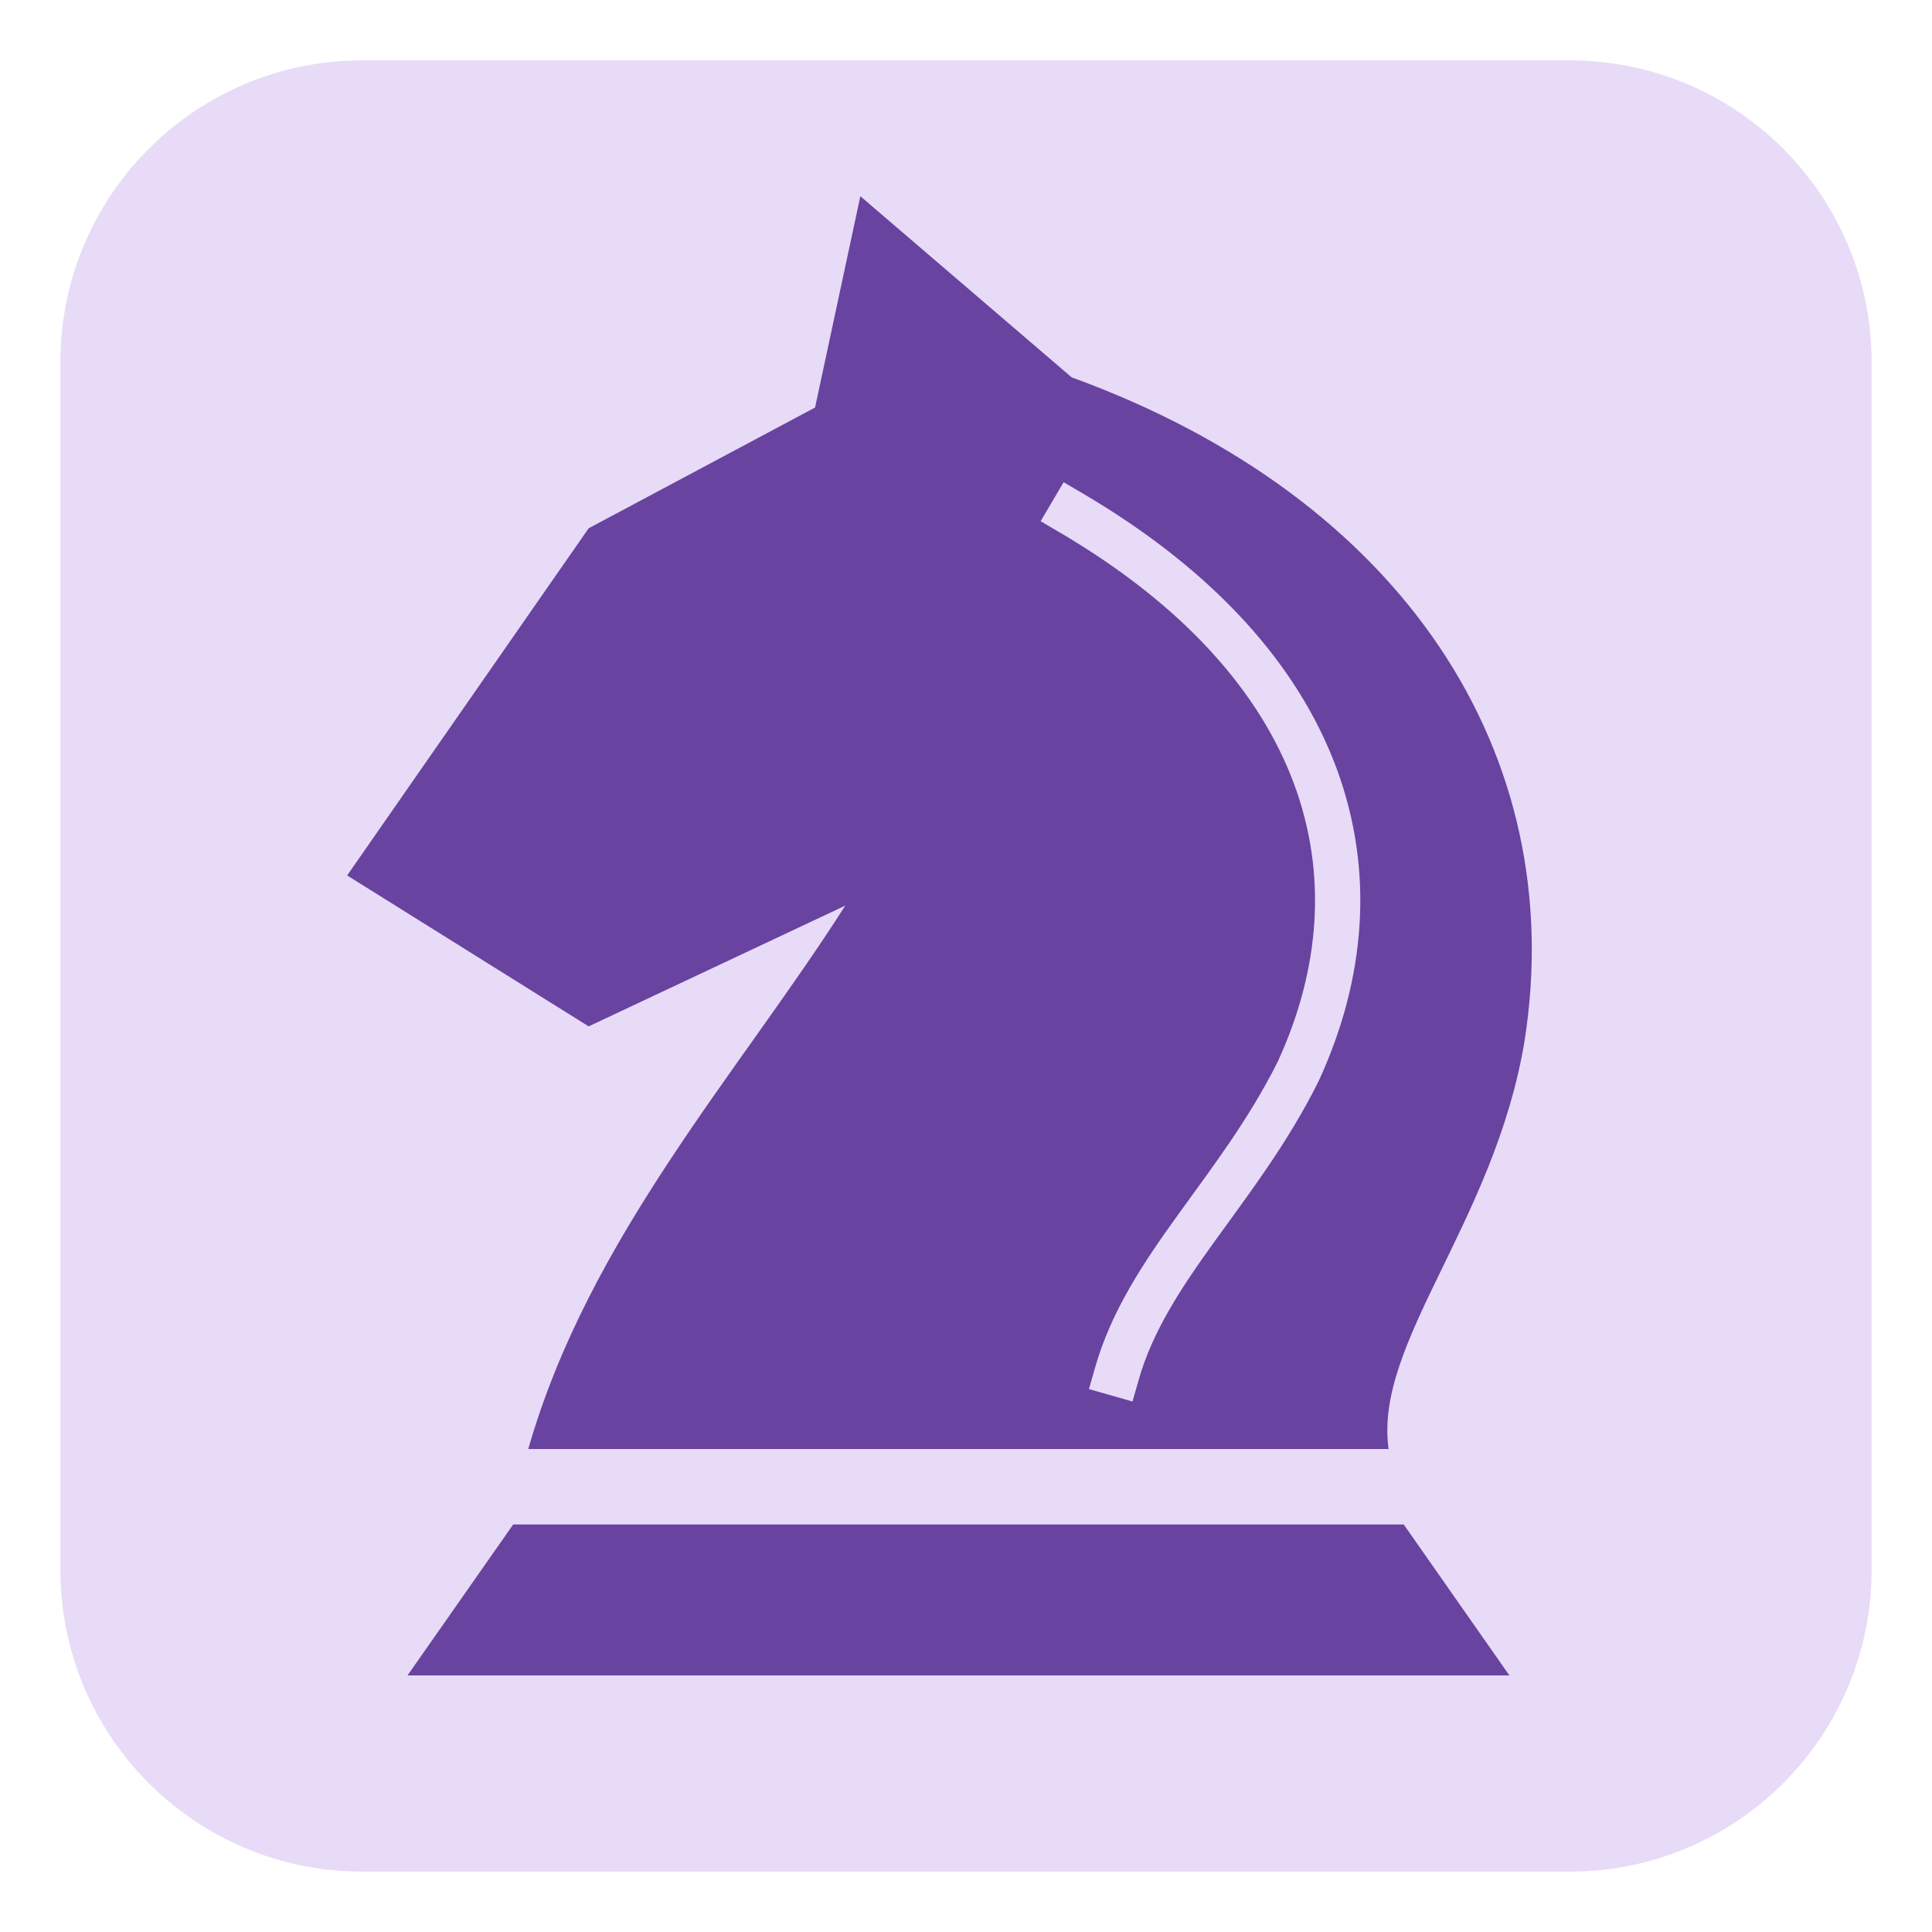
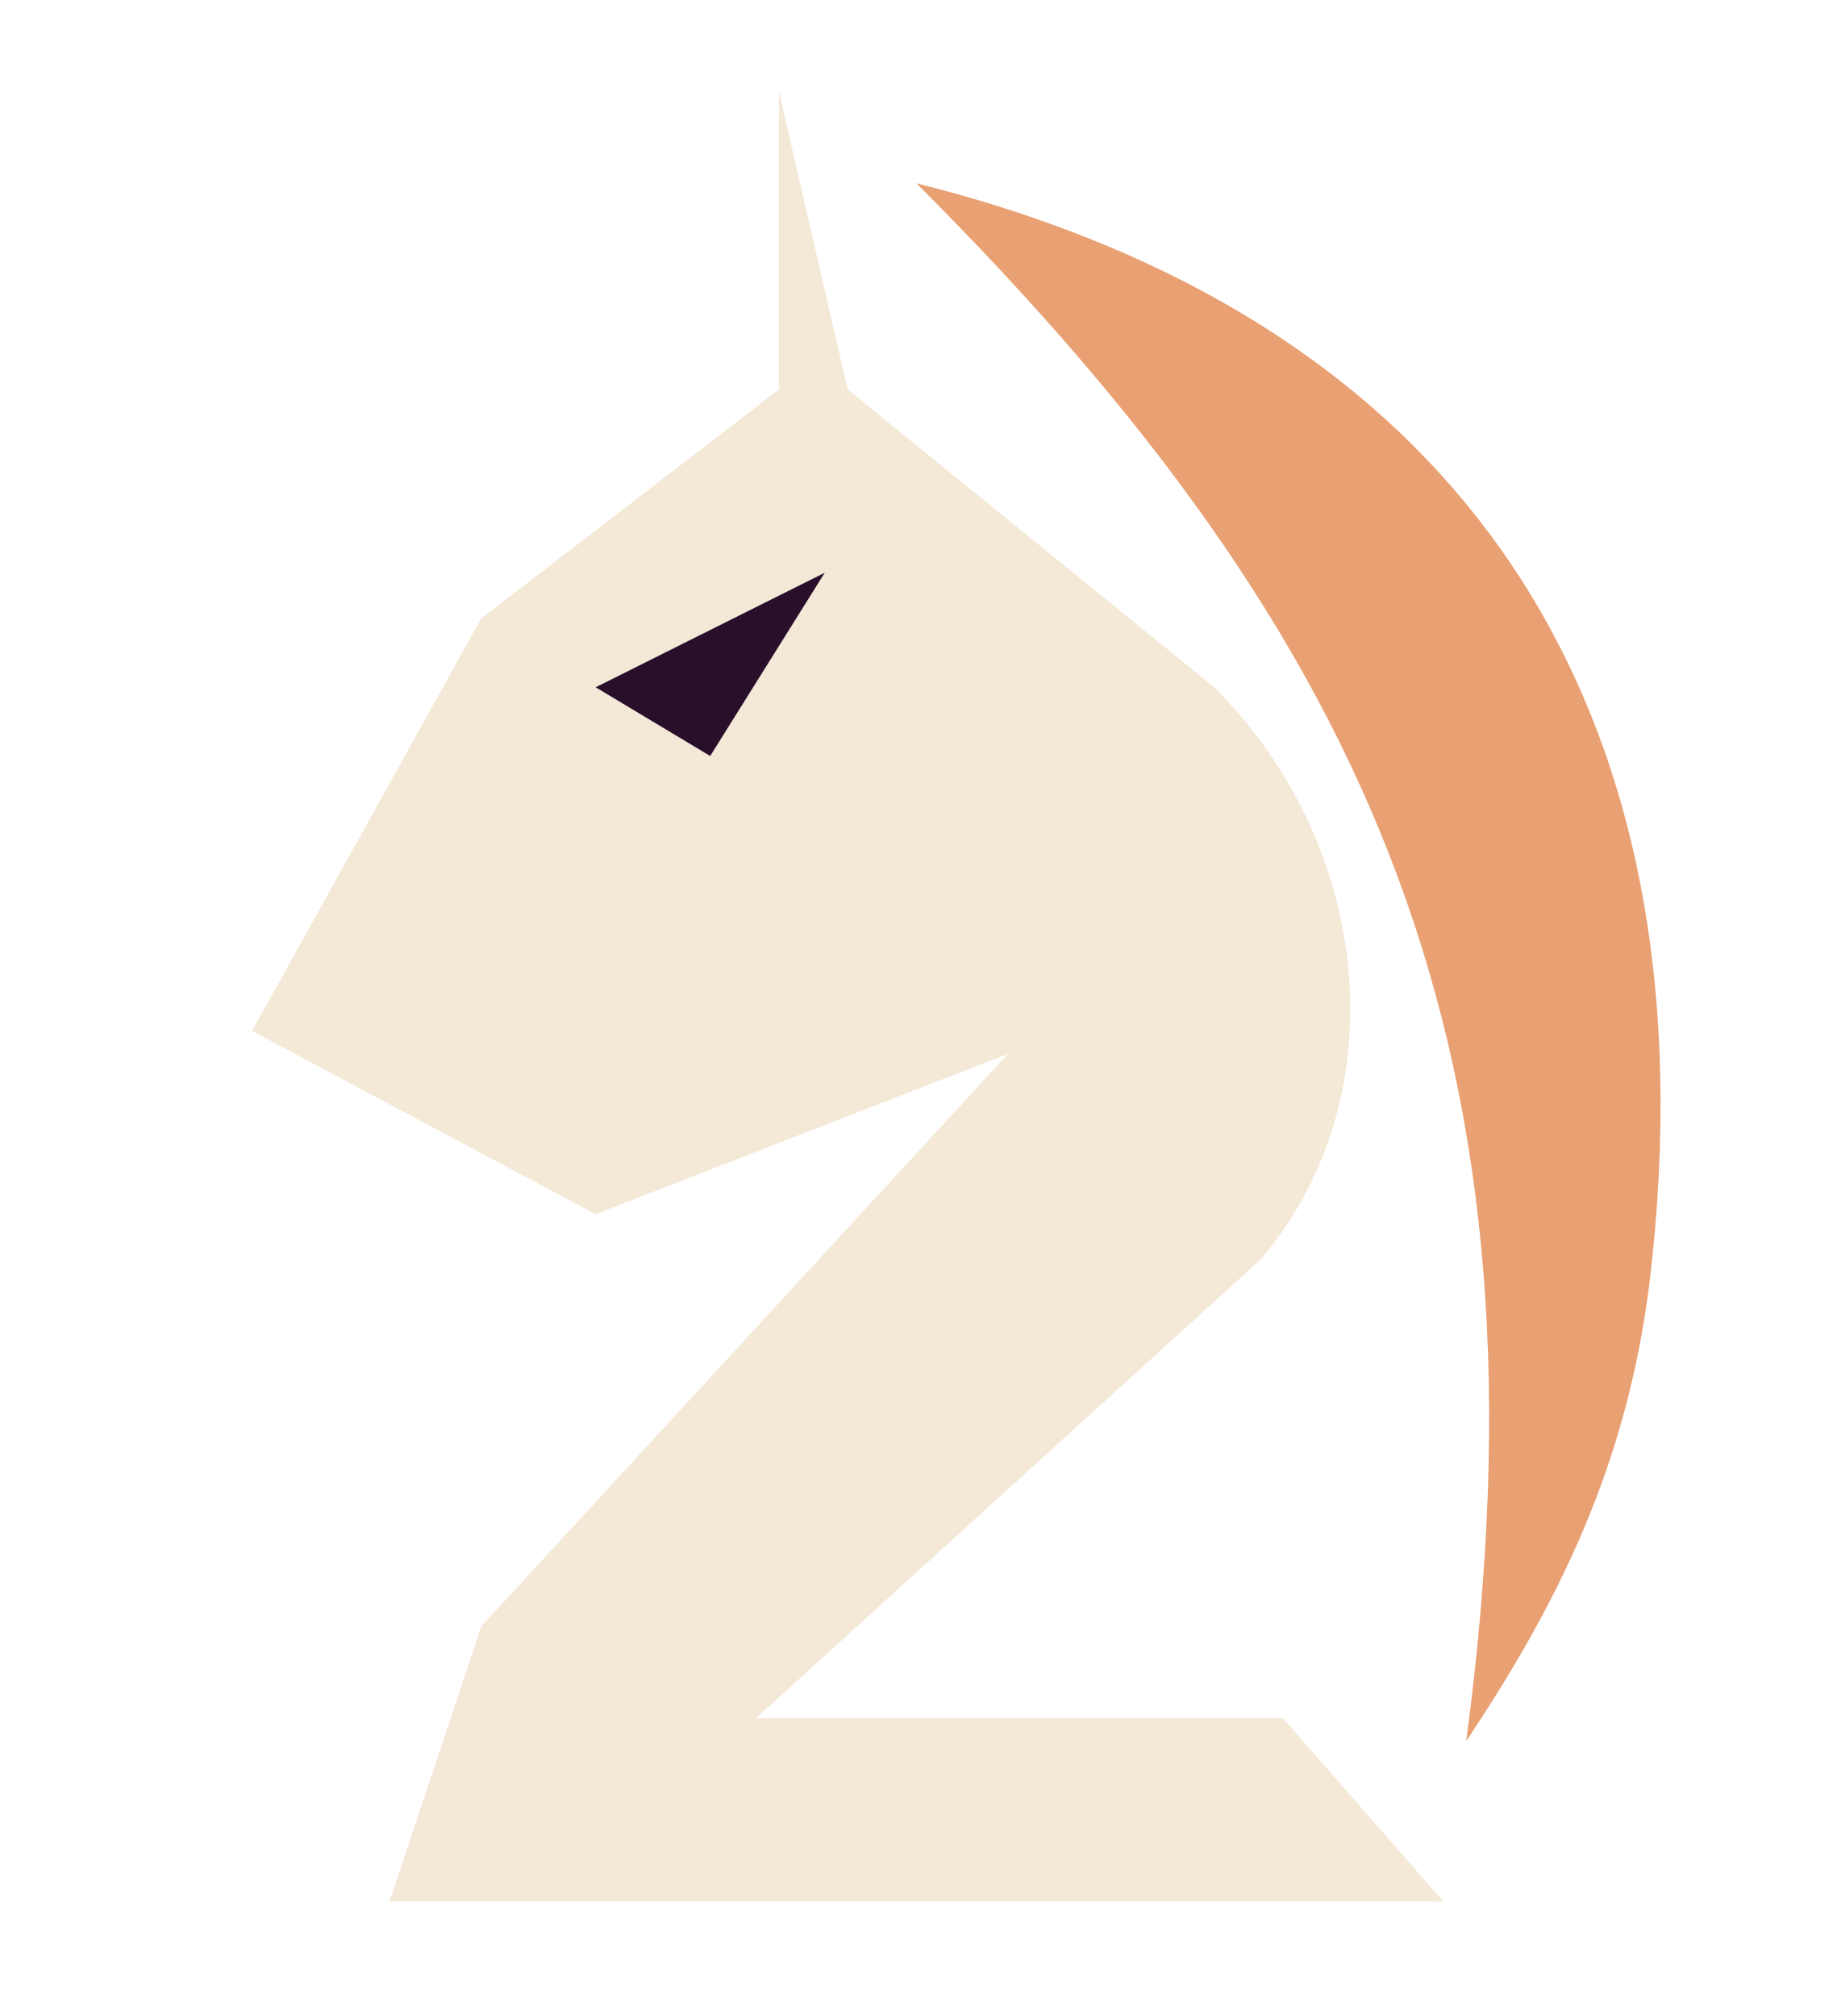
- <svg xmlns="http://www.w3.org/2000/svg" viewBox="0 0 128 128" role="img" aria-labelledby="title desc">
-   <rect x="4" y="4" width="120" height="120" rx="20" fill="#e7dbf7" />
-   <path d="M35 96c4-14 14-25 21-36L39 68 23 58l16-23 15-8 3-14 14 12c22 8 33 25 30 44-2 12-10 20-9 27Z" fill="#6943a0" />
-   <path d="M71 34c17 10 21 24 15 37-4 8-10 13-12 20" fill="none" stroke="#e7dbf7" stroke-width="3" stroke-linecap="square" />
-   <path d="M34 101h59l7 10H27Z" fill="#6943a0" />
+ <svg xmlns="http://www.w3.org/2000/svg" viewBox="0 0 80 88" fill="none">
+   <path d="M40 8c24 6 35 23 32 48-1 8-4 14-8 20 4-30-4-48-24-68Z" fill="#E9A173" />
+   <path d="m34 4 3 13 16 13c7 7 8 18 2 25L33 75h23l7 8H17l4-12 23-25-18 7-15-8 10-18 13-10V4Z" fill="#F4E8D6" />
+   <path d="m26 30 10-5-5 8-5-3Z" fill="#2A0F2B" />
</svg>
